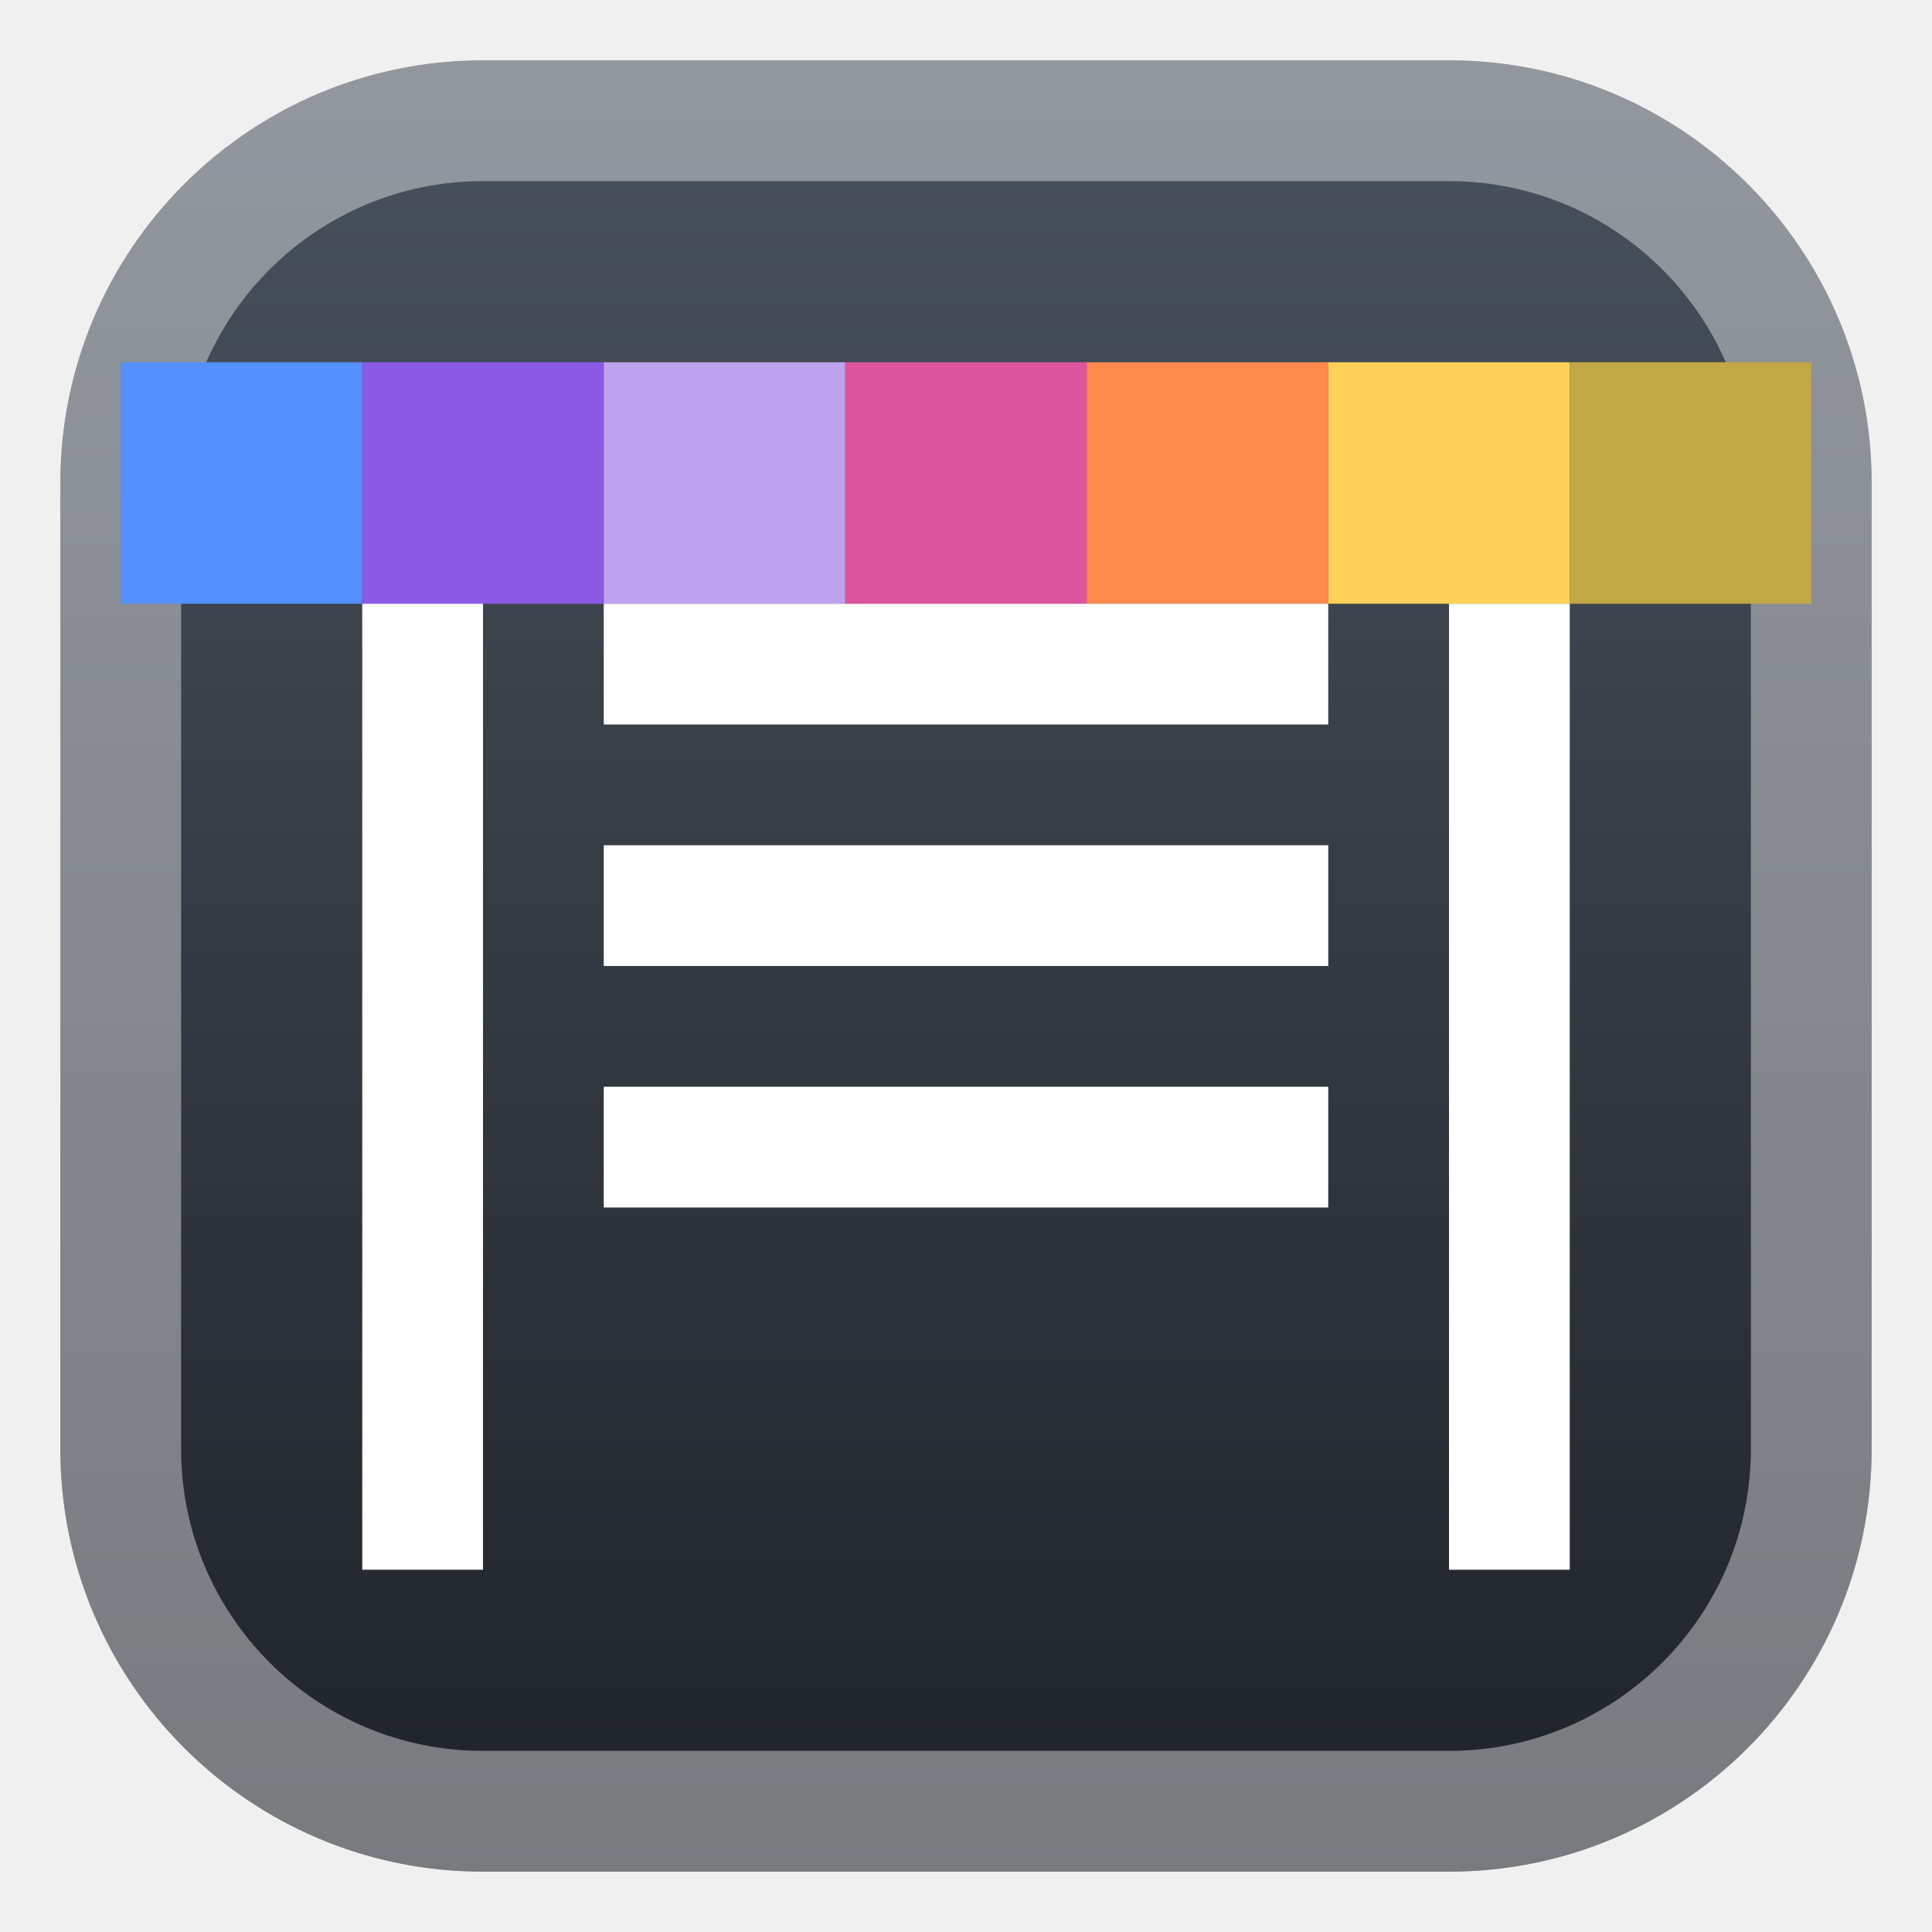
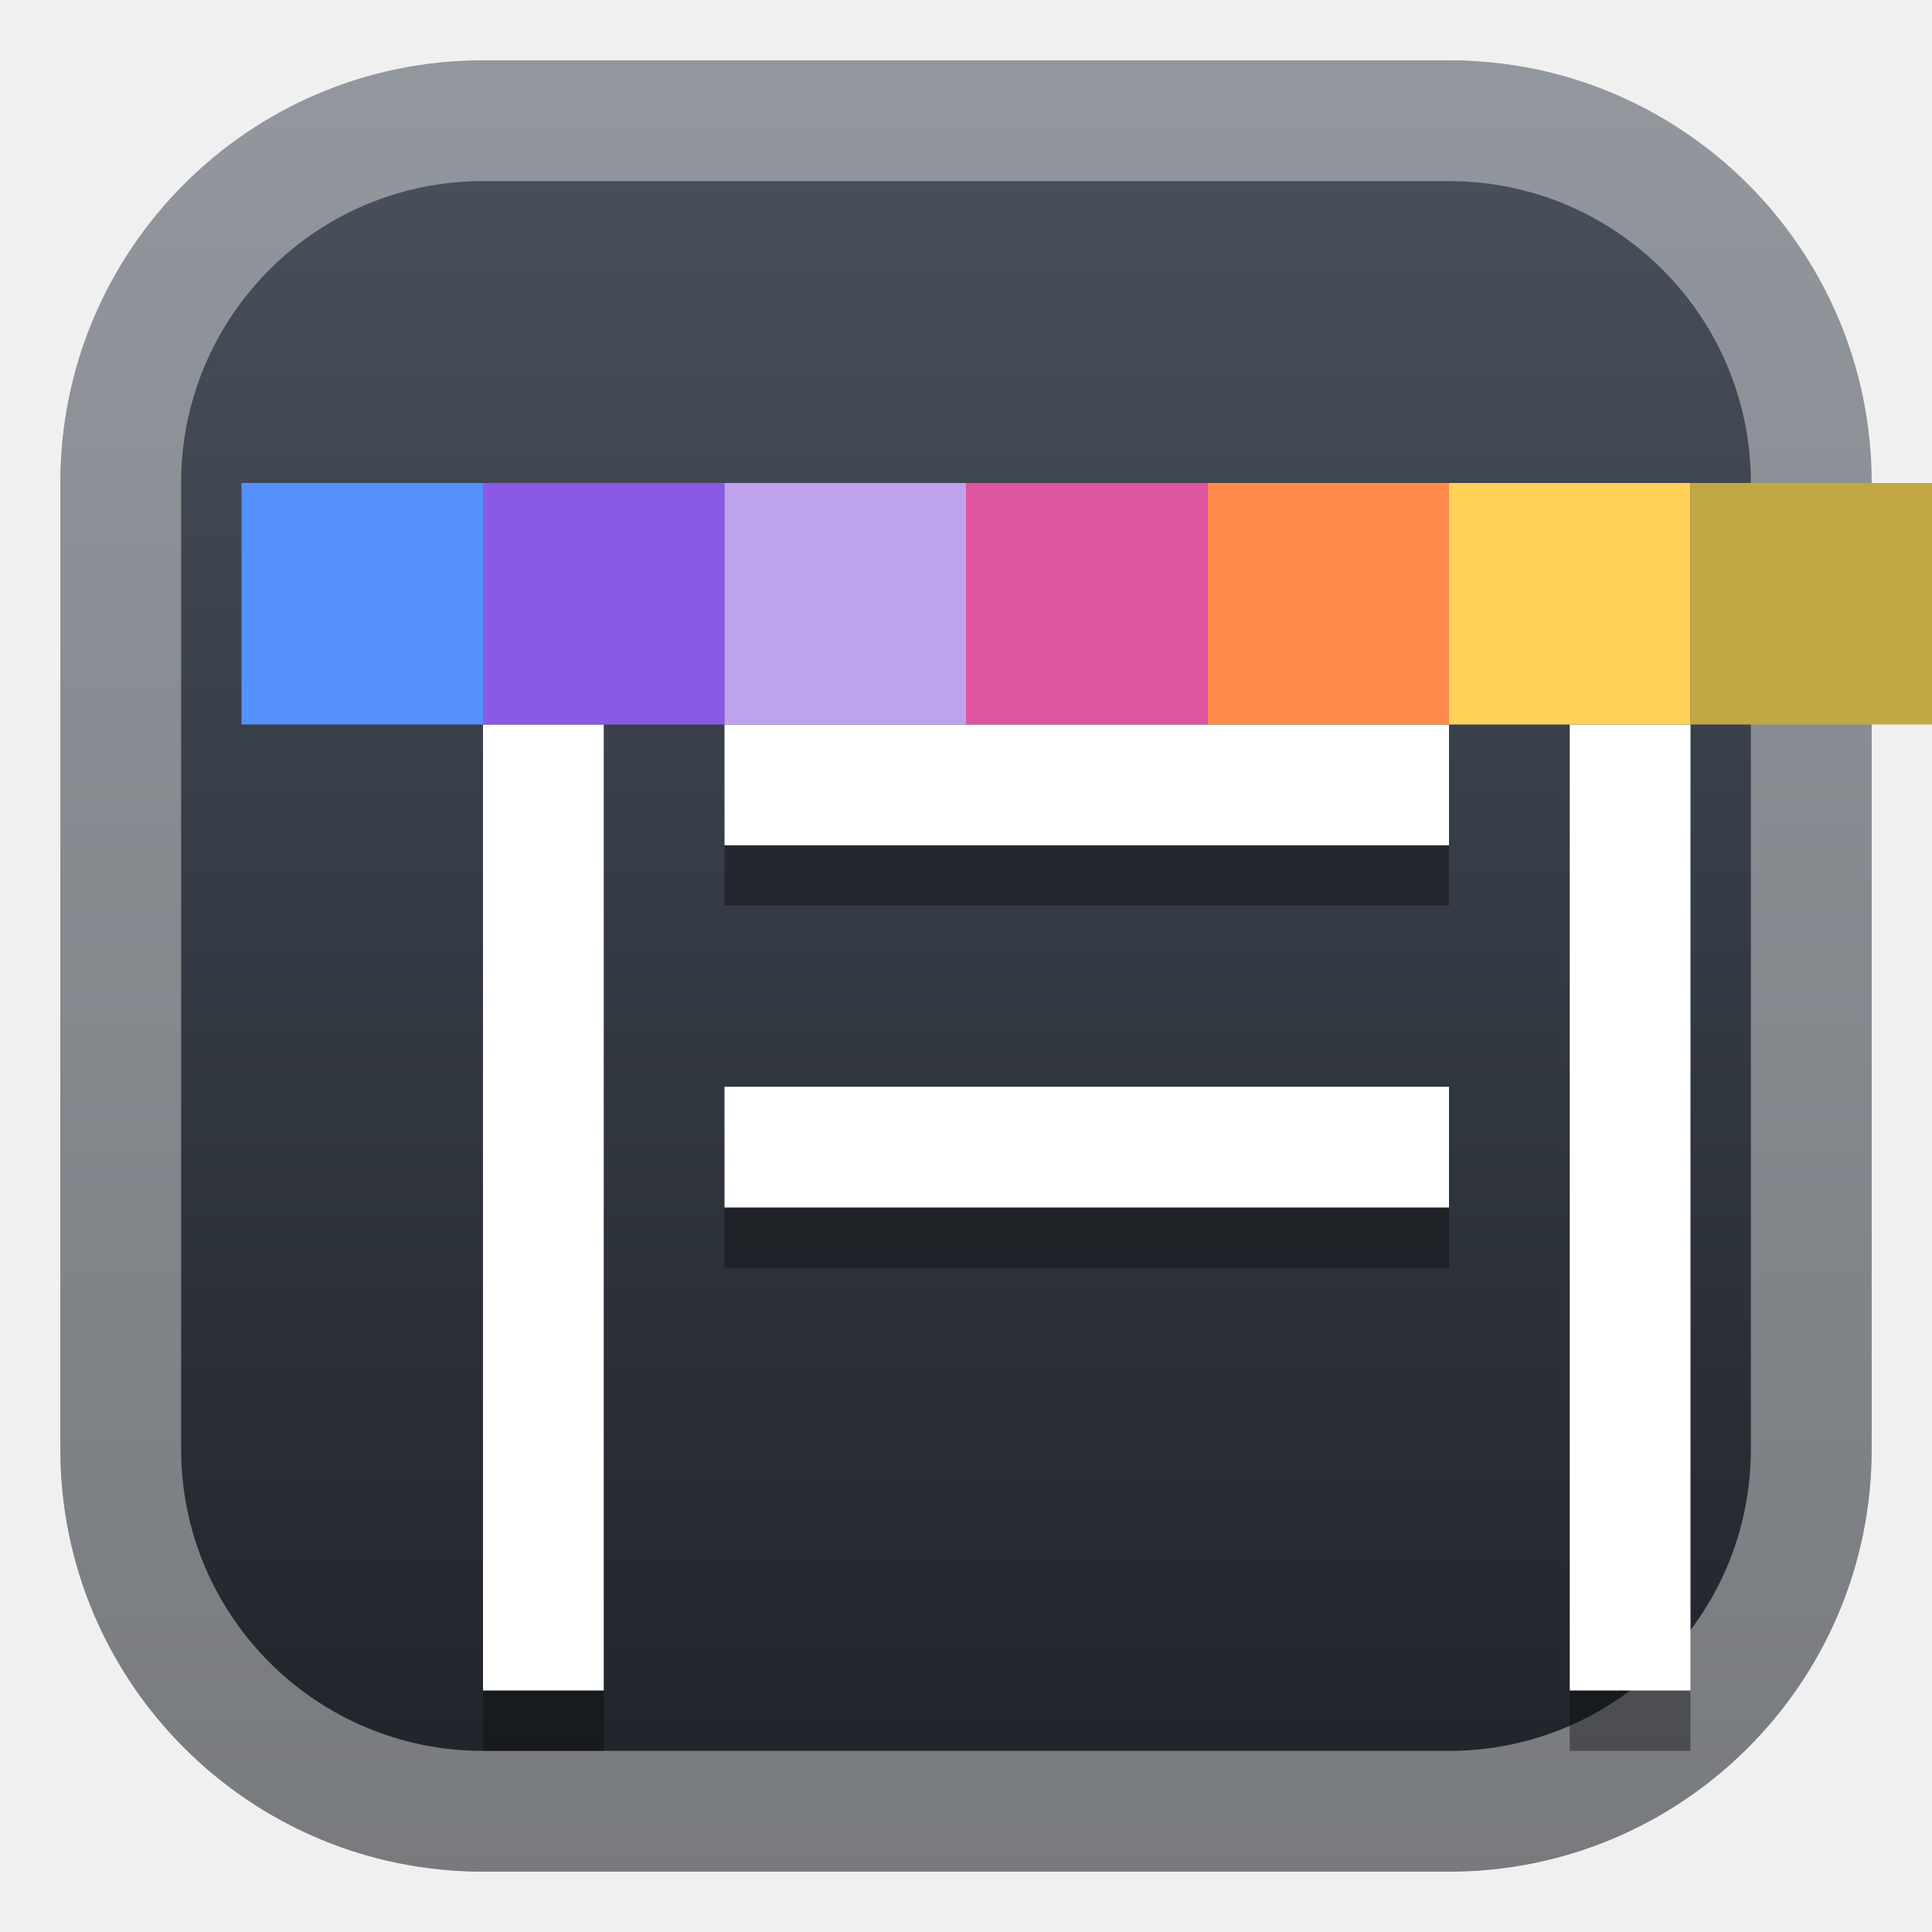
<svg xmlns="http://www.w3.org/2000/svg" width="16" height="16" viewBox="0 0 16 16">
  <defs>
-     <linearGradient id="paddock-16-bg" x1="0" y1="0" x2="0" y2="1">
+     <linearGradient id="paddock-fl16-16-bg" x1="0" y1="0" x2="0" y2="1">
      <stop offset="0" stop-color="#4A525E" />
      <stop offset="1" stop-color="#1E2228" />
    </linearGradient>
  </defs>
-   <path d="M4 0.5H12A3.5 3.5 0 0 1 15.5 4V12A3.5 3.5 0 0 1 12 15.5H4A3.5 3.5 0 0 1 0.5 12V4A3.5 3.5 0 0 1 4 0.5Z" fill="url(#paddock-16-bg)" />
+   <path d="M4 0.5H12A3.5 3.5 0 0 1 15.5 4V12A3.5 3.5 0 0 1 12 15.5H4A3.5 3.5 0 0 1 0.5 12V4A3.5 3.5 0 0 1 4 0.5Z" fill="url(#paddock-fl16-16-bg)" />
  <path d="M4 1H12A3 3 0 0 1 15 4V12A3 3 0 0 1 12 15H4A3 3 0 0 1 1 12V4A3 3 0 0 1 4 1Z" fill="none" stroke="#FFFFFF" stroke-opacity="0.4" stroke-width="1" />
-   <path d="M1 3h2v2h-2Z" fill="#5590FF" />
-   <path d="M3 3h2v2h-2Z" fill="#8A5AE6" />
-   <path d="M5 3h2v2h-2Z" fill="#BFA2EE" />
-   <path d="M7 3h2v2h-2Z" fill="#DE559F" />
-   <path d="M9 3h2v2h-2Z" fill="#FF8A4C" />
-   <path d="M11 3h2v2h-2Z" fill="#FFD257" />
-   <path d="M13 3h2v2h-2Z" fill="#C2A845" />
-   <path d="M3 5h1v8h-1ZM12 5h1v8h-1ZM5 5h6v1h-6ZM5 7h6v1h-6ZM5 9h6v1h-6Z" fill="#FFFFFF" />
+   <g transform="scale(1)">
+     <defs>
+       <mask id="paddock-fl16-16-am" maskUnits="userSpaceOnUse" x="0" y="0" width="16" height="16">
+         <rect width="16" height="16" fill="#000" />
+         <rect x="3" y="5" width="1" height="8" fill="#fff" />
+         <rect x="12" y="5" width="1" height="8" fill="#fff" />
+         <rect x="5" y="5" width="6" height="1" fill="#fff" />
+         <rect x="5" y="8" width="6" height="1" fill="#fff" />
+       </mask>
+     </defs>
+     <g transform="translate(1 1)">
+       <rect width="16" height="16" fill="#07080A" opacity="0.4" mask="url(#paddock-fl16-16-am)" transform="translate(0 0.5)" />
+       <rect width="16" height="16" fill="#FFFFFF" mask="url(#paddock-fl16-16-am)" />
+       <rect x="1" y="3" width="2" height="2" fill="#5590FF" />
+       <rect x="3" y="3" width="2" height="2" fill="#8A5AE6" />
+       <rect x="5" y="3" width="2" height="2" fill="#BFA2EE" />
+       <rect x="7" y="3" width="2" height="2" fill="#DE559F" />
+       <rect x="9" y="3" width="2" height="2" fill="#FF8A4C" />
+       <rect x="11" y="3" width="2" height="2" fill="#FFD257" />
+       <rect x="13" y="3" width="2" height="2" fill="#C2A845" />
+     </g>
+   </g>
</svg>
